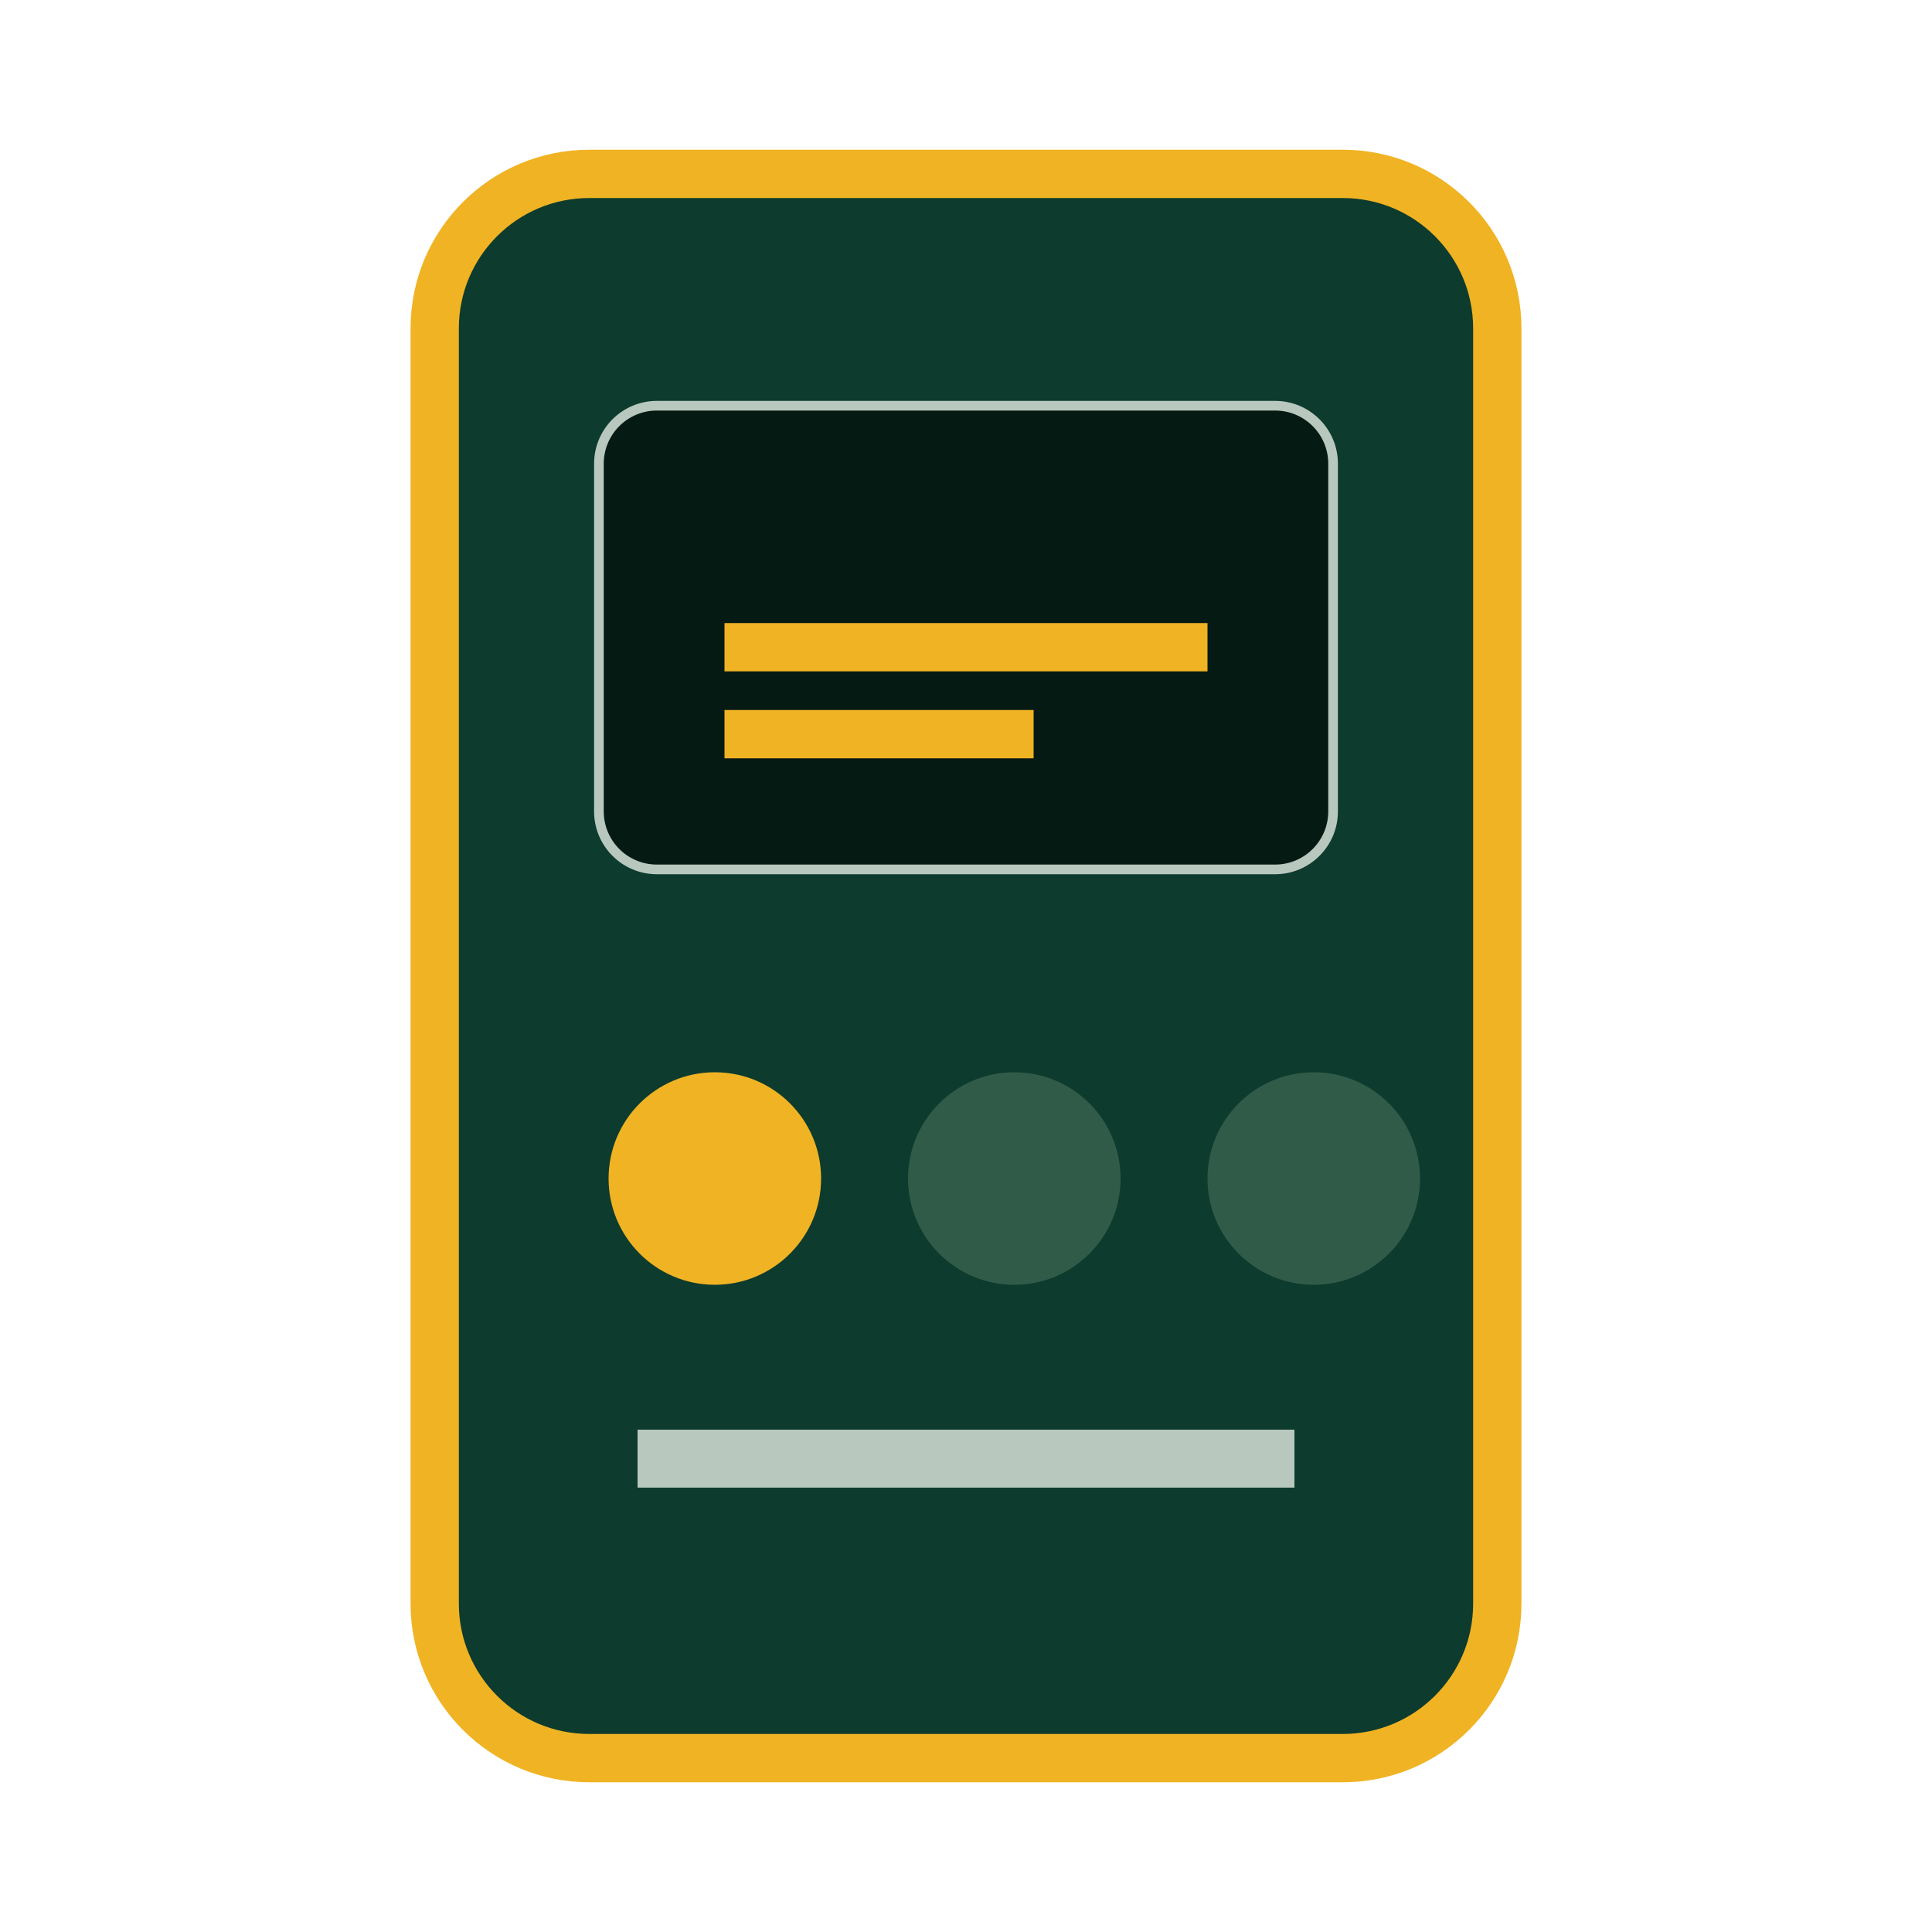
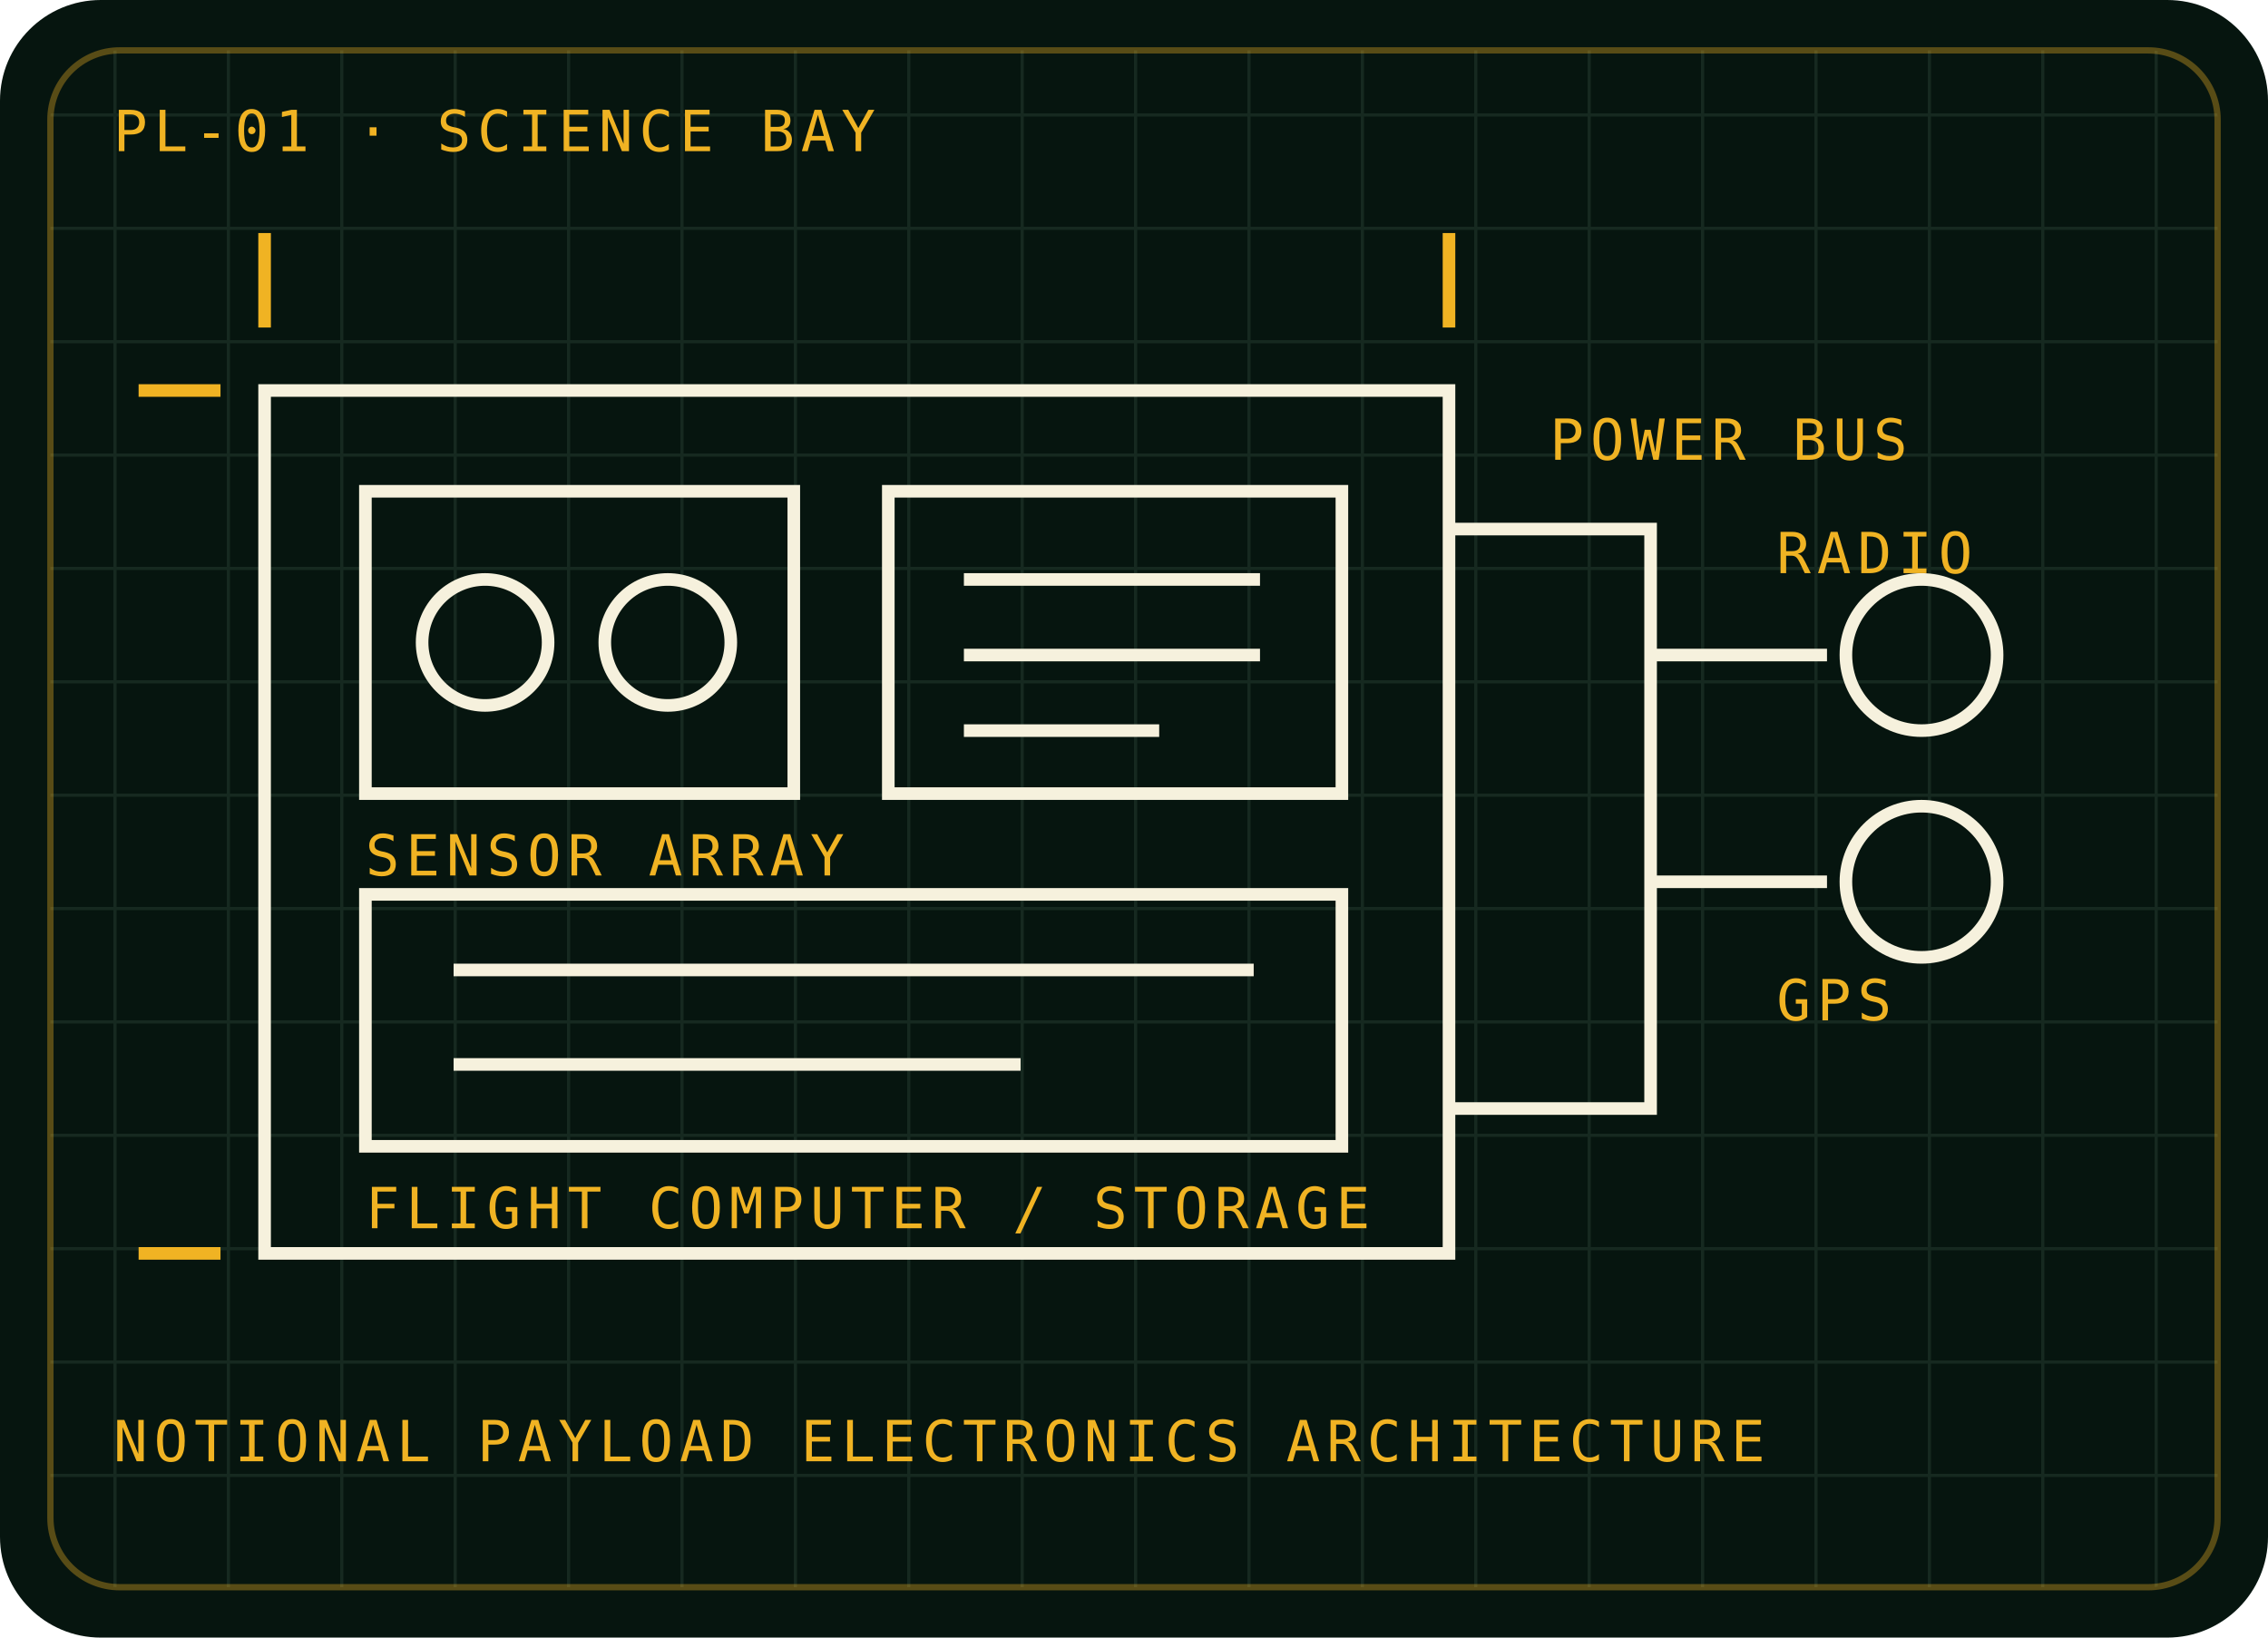
- <svg xmlns="http://www.w3.org/2000/svg" viewBox="0 0 200 200">
-   <rect x="45" y="18" width="110" height="164" rx="16" fill="#0d3b2e" stroke="#f0b323" stroke-width="5" />
-   <rect x="62" y="42" width="76" height="48" rx="6" fill="#061a14" stroke="#b9c8bf" />
-   <path d="M75 67h50M75 76h32" stroke="#f0b323" stroke-width="5" />
-   <circle cx="74" cy="122" r="11" fill="#f0b323" />
-   <circle cx="105" cy="122" r="11" fill="#315b49" />
-   <circle cx="136" cy="122" r="11" fill="#315b49" />
-   <path d="M66 151h68" stroke="#b9c8bf" stroke-width="6" />
+ <svg xmlns="http://www.w3.org/2000/svg" viewBox="0 0 360 260">
+   <defs>
+     <pattern id="grid" width="18" height="18" patternUnits="userSpaceOnUse">
+       <path d="M18 0H0V18" fill="none" stroke="#79a489" stroke-opacity=".14" />
+     </pattern>
+   </defs>
+   <rect width="360" height="260" rx="16" fill="#06150f" />
+   <rect x="8" y="8" width="344" height="244" rx="11" fill="url(#grid)" stroke="#f0b323" stroke-opacity=".35" />
+   <g fill="none" stroke="#f6f1dd" stroke-width="2">
+     <path d="M42 62h188v137H42z" />
+     <path d="M58 78h68v48H58zm83 0h72v48h-72zM58 142h155v40H58z" />
+     <circle cx="77" cy="102" r="10" />
+     <circle cx="106" cy="102" r="10" />
+     <path d="M153 92h47m-47 12h47m-47 12h31M72 154h127m-127 15h90" />
+     <path d="M230 84h32v92h-32m32-72h28m-28 36h28" />
+     <circle cx="305" cy="104" r="12" />
+     <circle cx="305" cy="140" r="12" />
+     <path d="M42 52v-15m188 15v-15M35 62H22m13 137H22" stroke="#f0b323" />
+   </g>
+   <g fill="#f0b323" font-family="monospace" font-size="9" letter-spacing="1">
+     <text x="18" y="24">PL-01 · SCIENCE BAY</text>
+     <text x="58" y="139">SENSOR ARRAY</text>
+     <text x="58" y="195">FLIGHT COMPUTER / STORAGE</text>
+     <text x="246" y="73">POWER BUS</text>
+     <text x="282" y="91">RADIO</text>
+     <text x="282" y="162">GPS</text>
+     <text x="18" y="232">NOTIONAL PAYLOAD ELECTRONICS ARCHITECTURE</text>
+   </g>
</svg>
